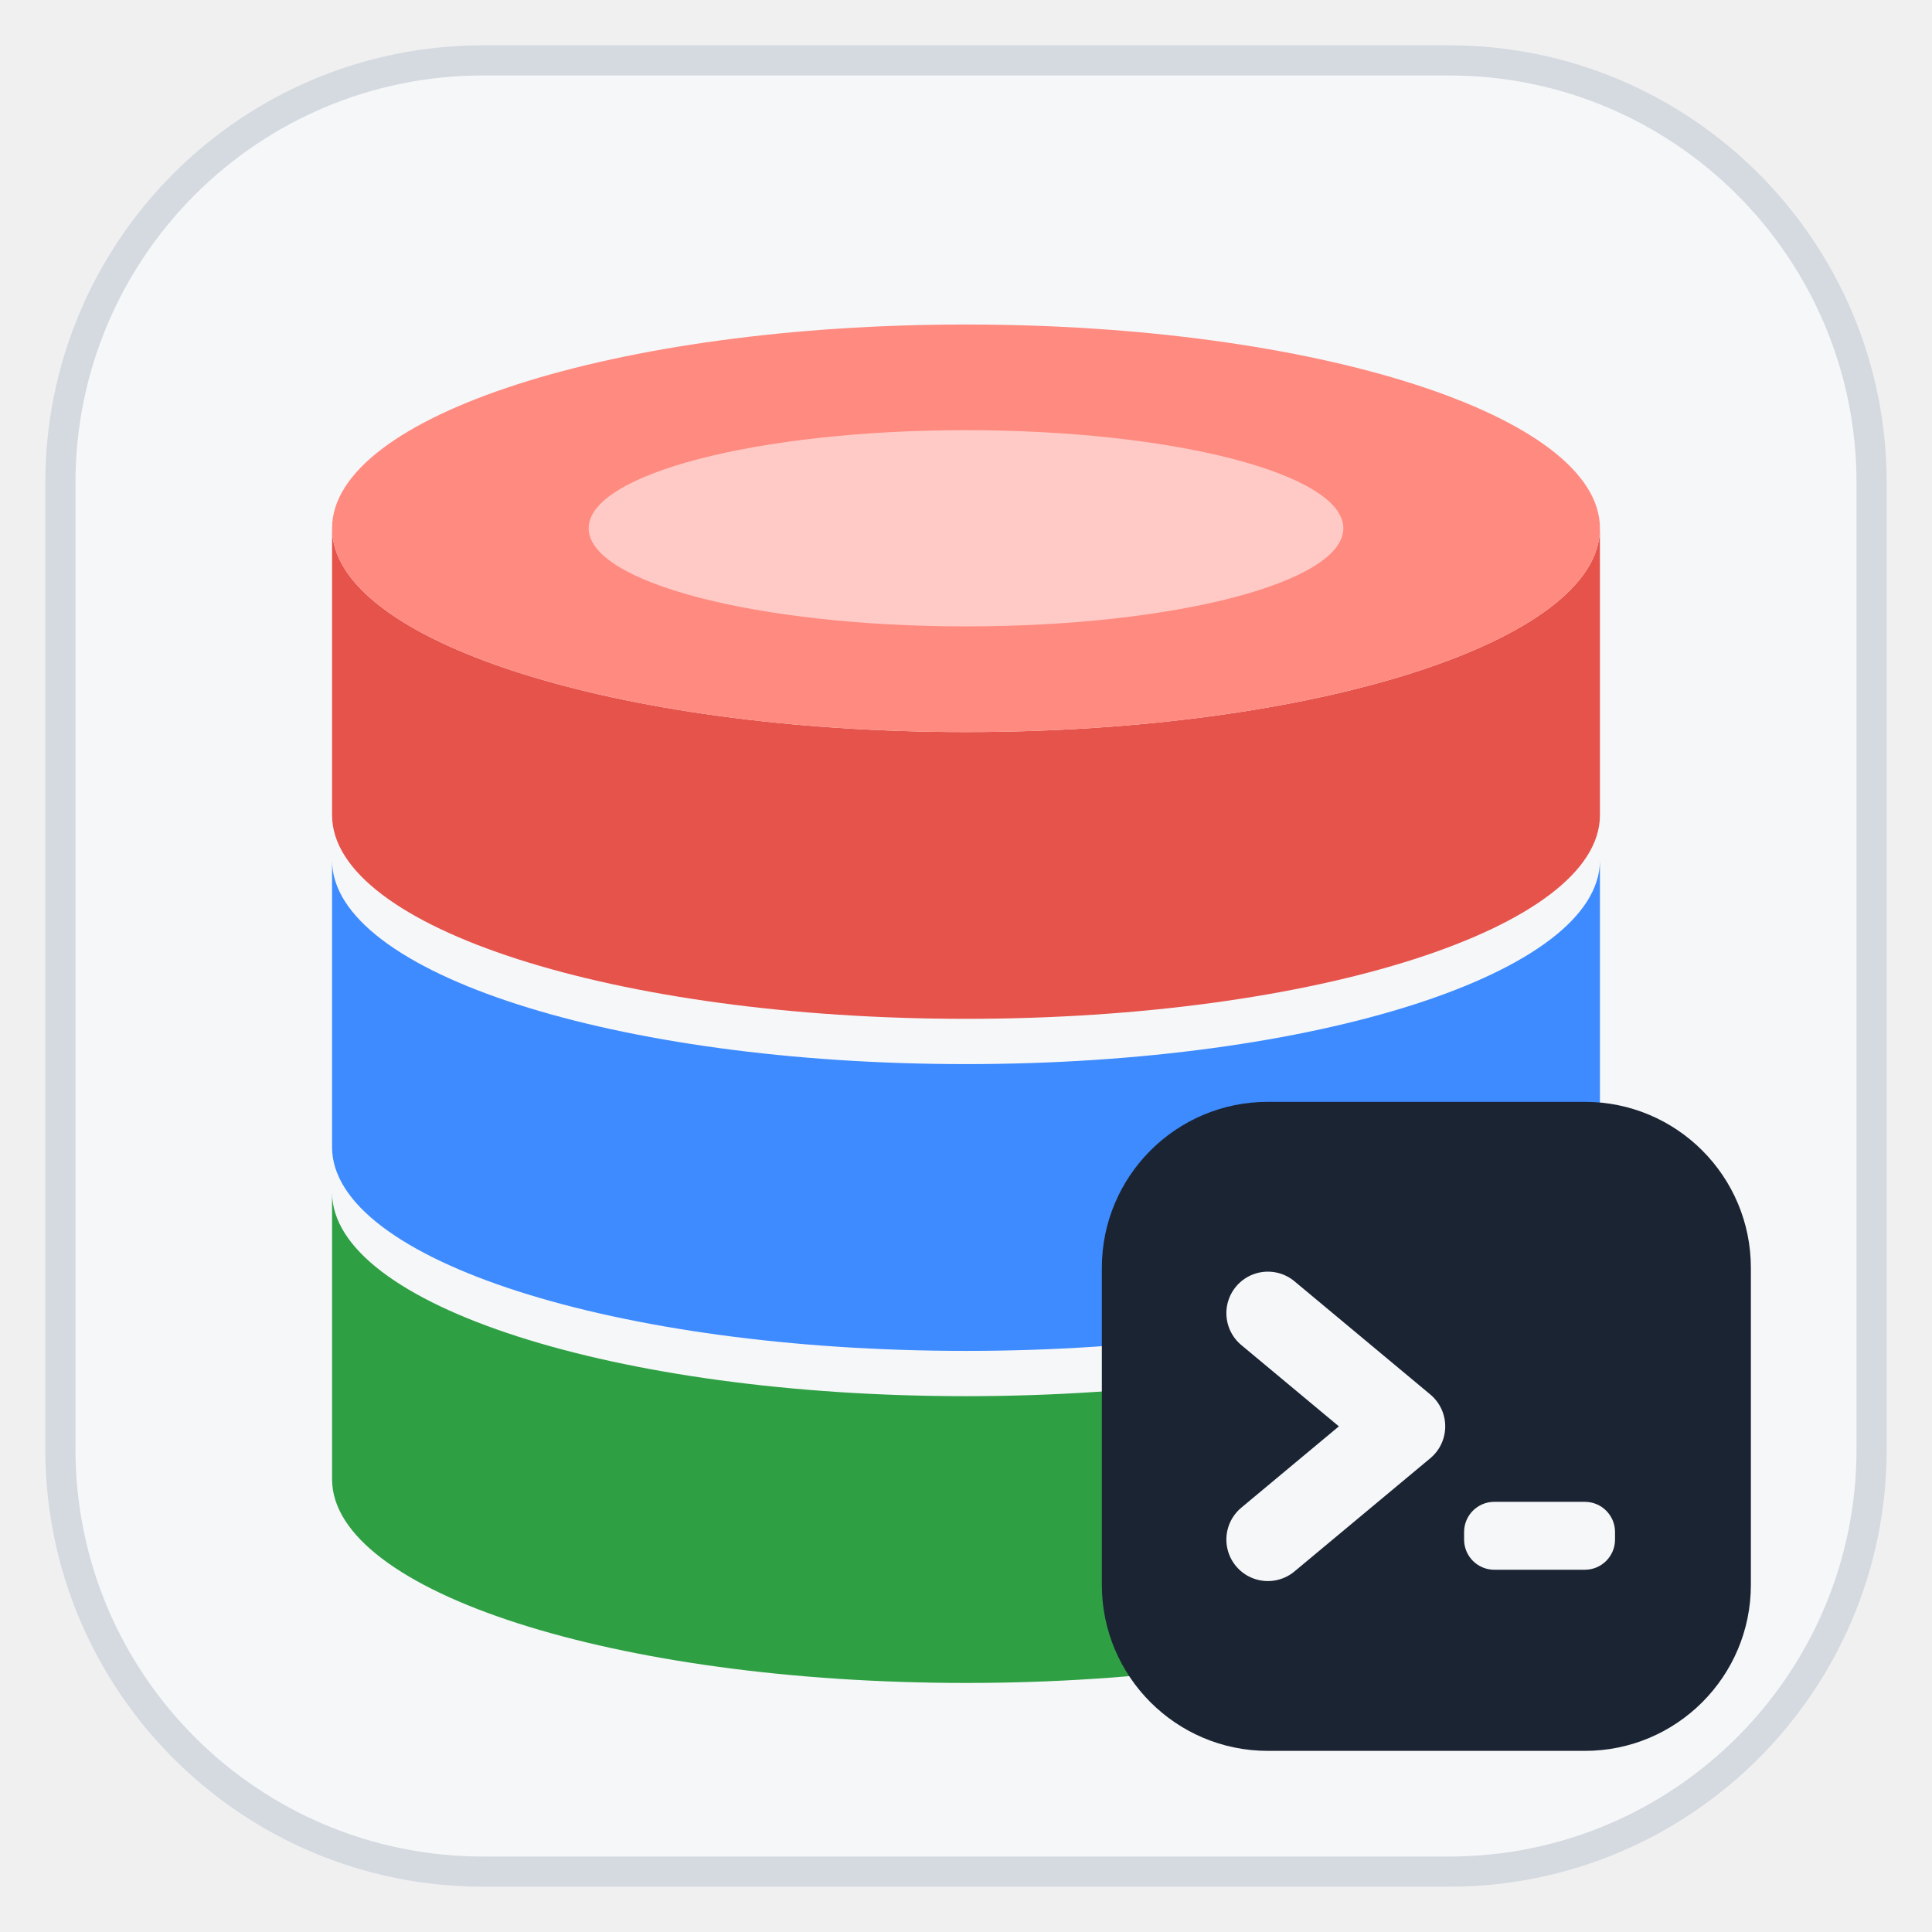
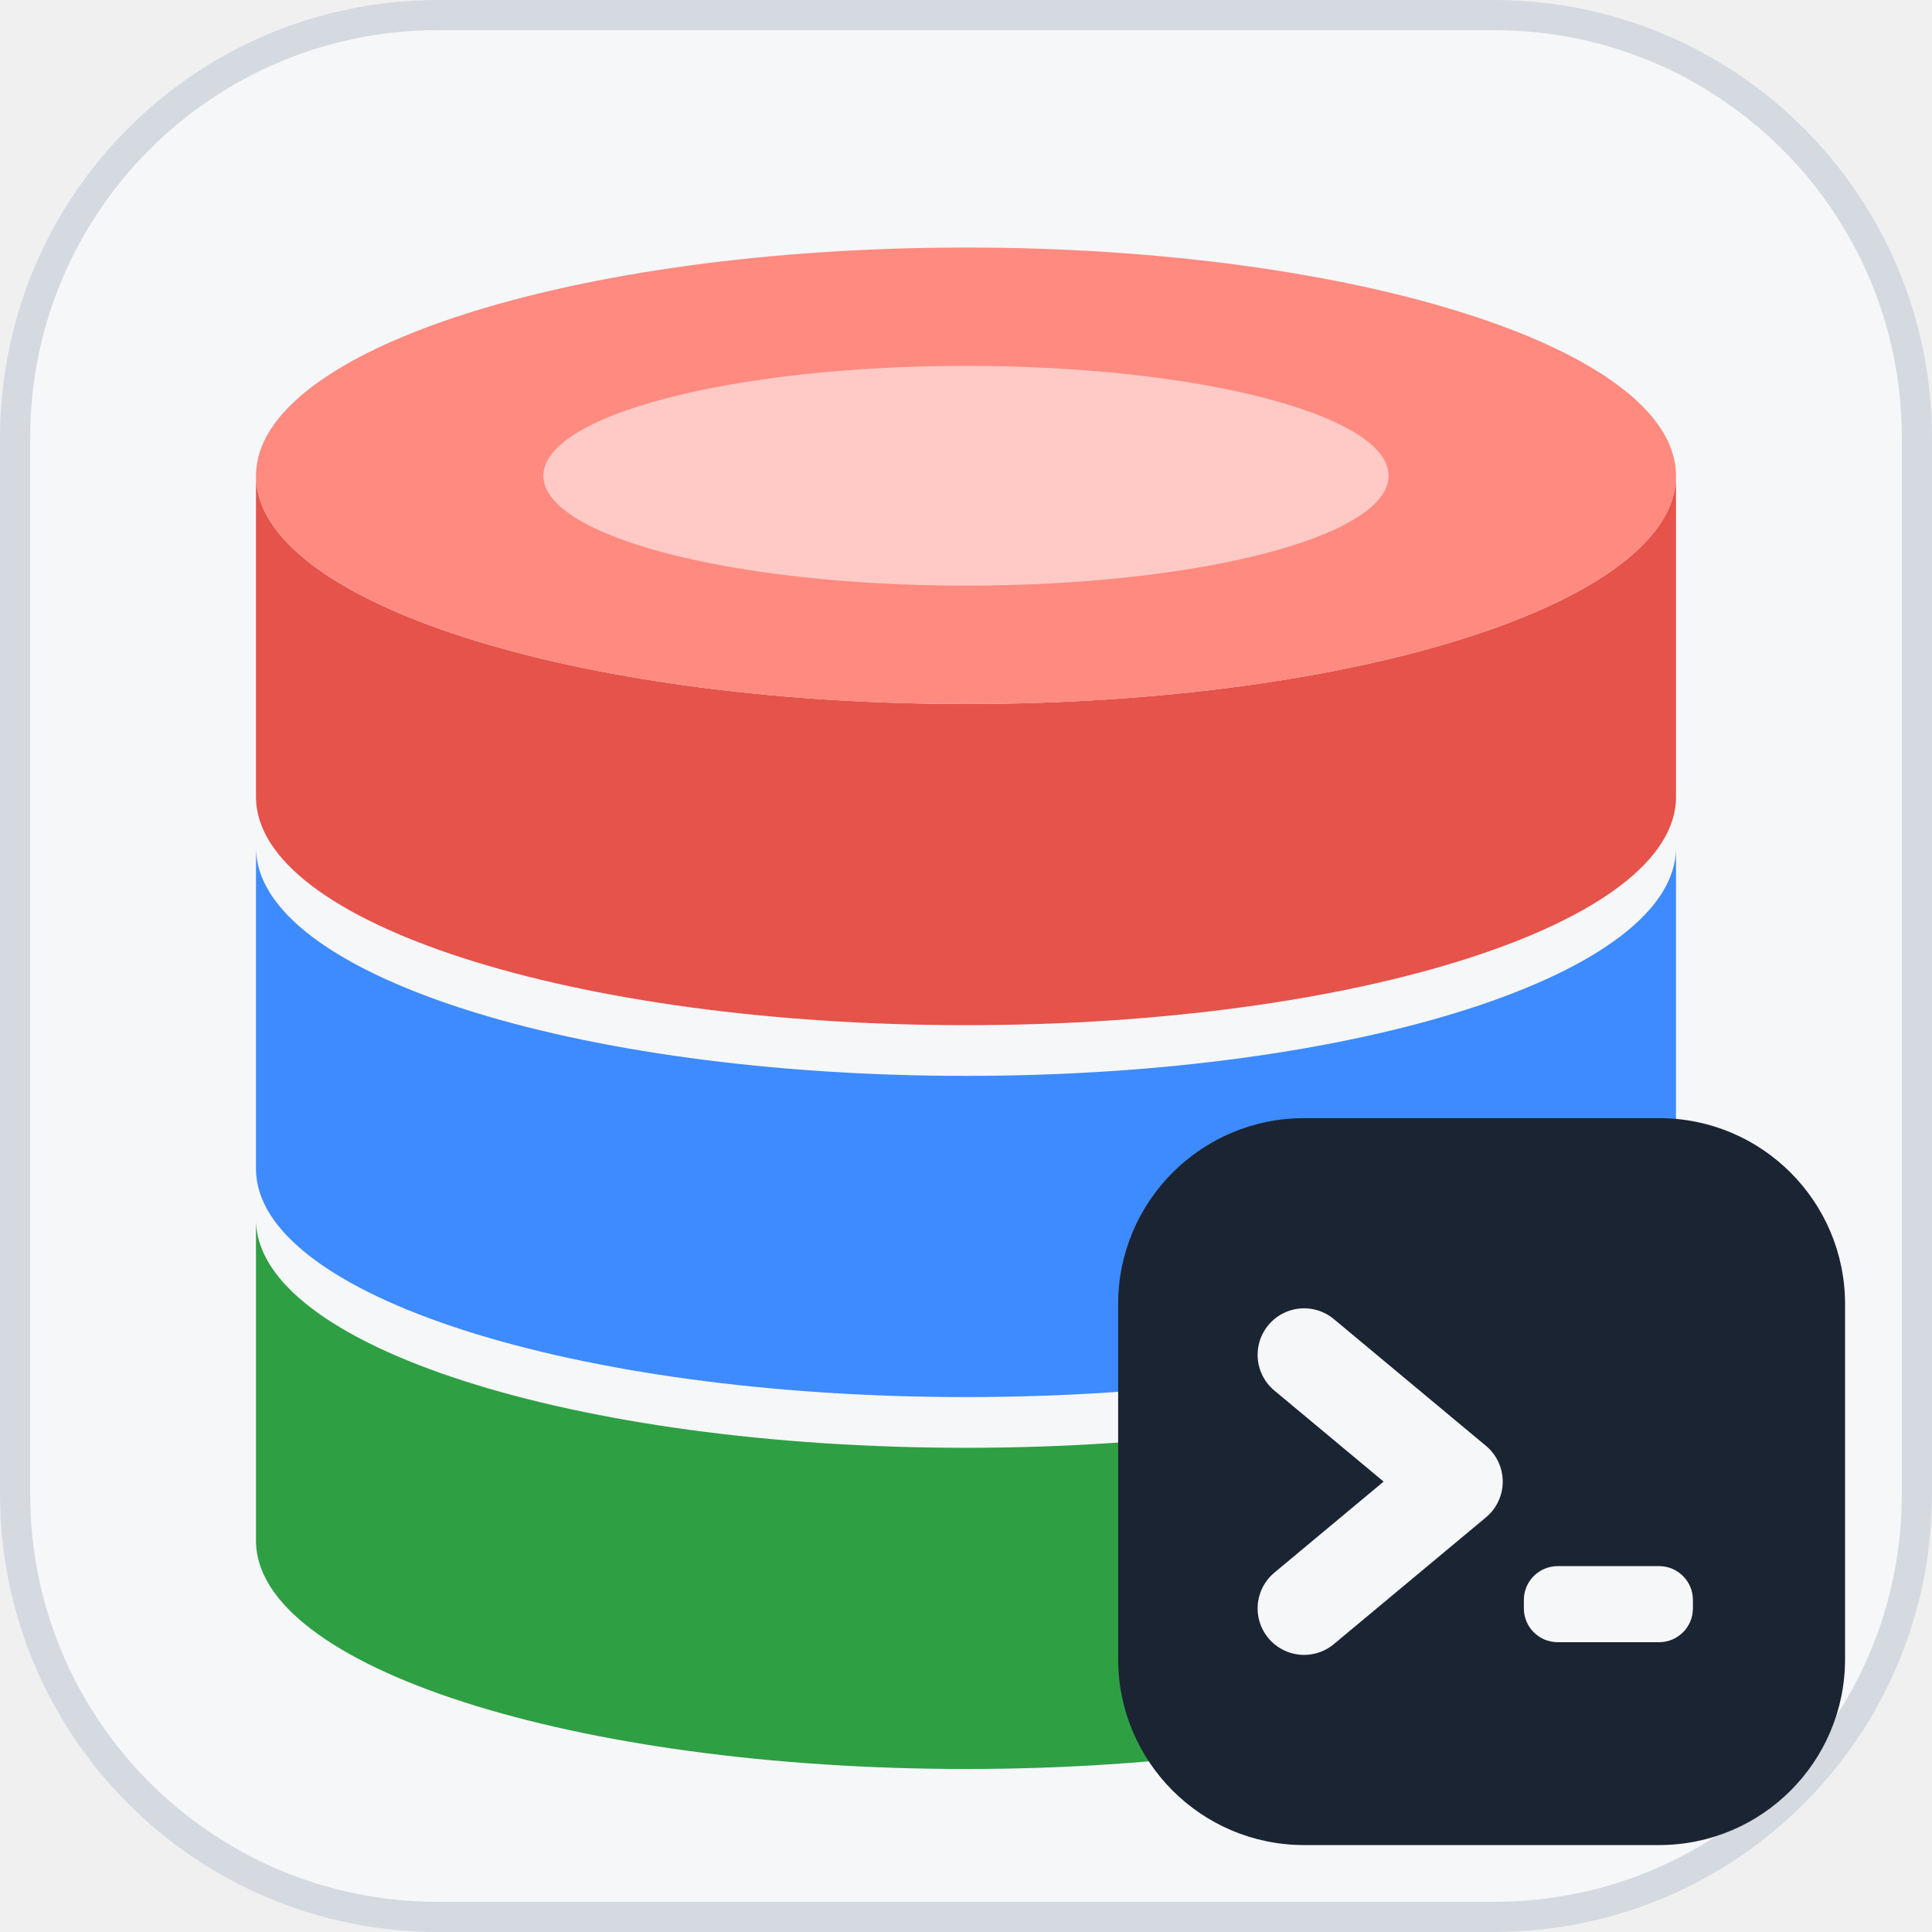
<svg xmlns="http://www.w3.org/2000/svg" viewBox="0 0 256 256" width="256" height="256">
-   <rect x="8" y="8" width="240" height="240" rx="56" fill="#F6F7F9" />
-   <rect x="8" y="8" width="240" height="240" rx="56" fill="none" stroke="#D5DAE1" stroke-width="4" />
-   <g>
-     <path d="M44 158 V196 A84 27 0 0 0 212 196 V158 A84 27 0 0 1 44 158Z" fill="#2EA043" />
-     <path d="M44 114 V152 A84 27 0 0 0 212 152 V114 A84 27 0 0 1 44 114Z" fill="#3D8BFF" />
-     <path d="M44 70 V108 A84 27 0 0 0 212 108 V70 A84 27 0 0 1 44 70Z" fill="#E5534B" />
-     <ellipse cx="128" cy="70" rx="84" ry="27" fill="#FF8A80" />
-     <ellipse cx="128" cy="70" rx="50" ry="13" fill="#FFFFFF" opacity="0.55" />
-   </g>
-   <g transform="translate(-6 -6)">
-     <rect x="152" y="152" width="86" height="86" rx="22" fill="#1B2432" />
-     <path d="M174 180 L192 195 L174 210" fill="none" stroke="#F6F7F9" stroke-width="11" stroke-linecap="round" stroke-linejoin="round" />
-     <rect x="200" y="205" width="20" height="9" rx="4" fill="#F6F7F9" />
+   <rect x="0" y="0" width="256" height="256" rx="58" fill="#F6F7F9" />
+   <rect x="2" y="2" width="252" height="252" rx="56" fill="none" stroke="#D5DAE1" stroke-width="4" />
+   <g transform="translate(128 128) scale(1.12) translate(-128 -128)">
+     <g>
+       <path d="M44 158 V196 A84 27 0 0 0 212 196 V158 A84 27 0 0 1 44 158Z" fill="#2EA043" />
+       <path d="M44 114 V152 A84 27 0 0 0 212 152 V114 A84 27 0 0 1 44 114Z" fill="#3D8BFF" />
+       <path d="M44 70 V108 A84 27 0 0 0 212 108 V70 A84 27 0 0 1 44 70Z" fill="#E5534B" />
+       <ellipse cx="128" cy="70" rx="84" ry="27" fill="#FF8A80" />
+       <ellipse cx="128" cy="70" rx="50" ry="13" fill="#FFFFFF" opacity="0.55" />
+     </g>
+     <g transform="translate(-6 -6)">
+       <rect x="152" y="152" width="86" height="86" rx="22" fill="#1B2432" />
+       <path d="M174 180 L192 195 L174 210" fill="none" stroke="#F6F7F9" stroke-width="11" stroke-linecap="round" stroke-linejoin="round" />
+       <rect x="200" y="205" width="20" height="9" rx="4" fill="#F6F7F9" />
+     </g>
  </g>
</svg>
